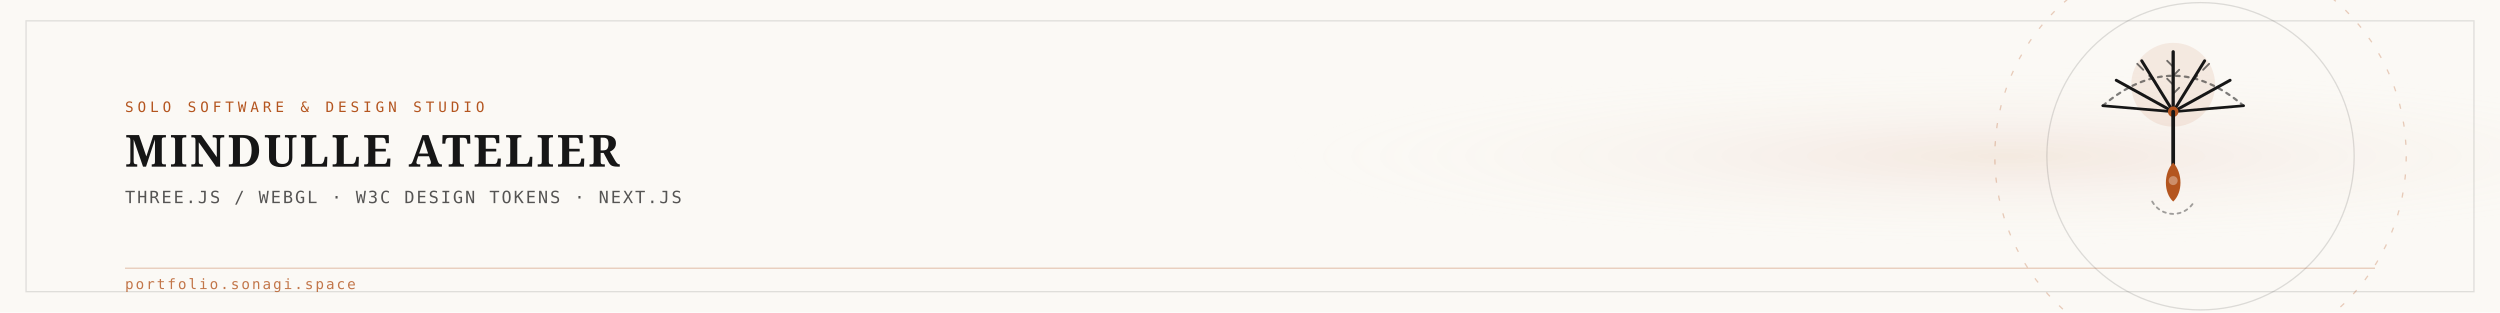
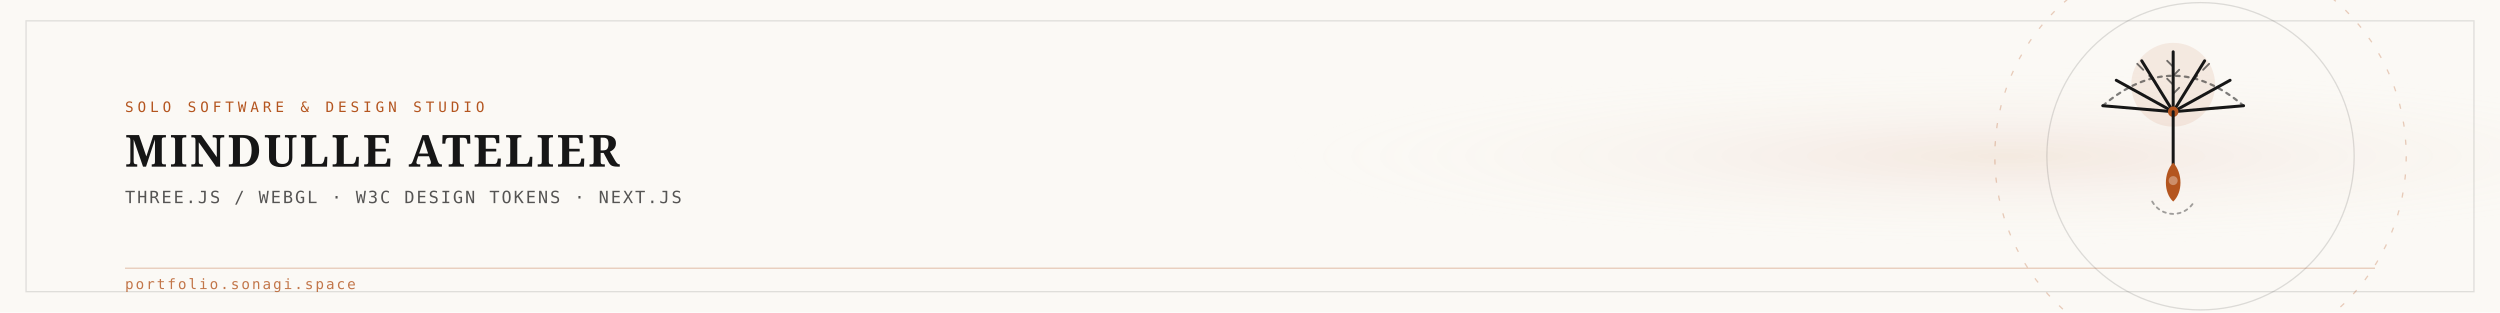
<svg xmlns="http://www.w3.org/2000/svg" viewBox="0 0 1920 240" width="1920" height="240" fill="none">
  <defs>
    <radialGradient id="bGlow" cx="80%" cy="50%" r="48%">
      <stop offset="0%" stop-color="#B4551F" stop-opacity="0.10" />
      <stop offset="60%" stop-color="#FBF9F5" stop-opacity="0" />
    </radialGradient>
  </defs>
  <rect width="1920" height="240" fill="#FBF9F5" />
  <rect width="1920" height="240" fill="url(#bGlow)" />
  <rect x="20" y="16" width="1880" height="208" stroke="rgba(22,22,22,0.12)" stroke-width="1" />
  <line x1="96" y1="206" x2="1824" y2="206" stroke="rgba(180,85,31,0.28)" stroke-width="1" />
  <circle cx="1690" cy="120" r="158" stroke="rgba(180,85,31,0.28)" stroke-width="1" stroke-dasharray="4 10" />
  <circle cx="1690" cy="120" r="118" stroke="rgba(22,22,22,0.14)" stroke-width="1" />
  <g transform="translate(1600, 26) scale(1.15)">
    <circle cx="60" cy="34" r="28" fill="rgba(180,85,31,0.10)" />
-     <line x1="60" y1="52" x2="60" y2="12" stroke="#161616" stroke-width="2.2" stroke-linecap="round" />
+     <line x1="60" y1="52" x2="60" y2="12" stroke="#161616" stroke-width="2" stroke-linecap="round" />
    <line x1="60" y1="52" x2="39" y2="18" stroke="#161616" stroke-width="2" stroke-linecap="round" />
    <line x1="60" y1="52" x2="81" y2="18" stroke="#161616" stroke-width="2" stroke-linecap="round" />
    <line x1="60" y1="52" x2="22" y2="31" stroke="#161616" stroke-width="2" stroke-linecap="round" />
    <line x1="60" y1="52" x2="98" y2="31" stroke="#161616" stroke-width="2" stroke-linecap="round" />
-     <line x1="60" y1="52" x2="13" y2="48" stroke="#161616" stroke-width="1.8" stroke-linecap="round" />
-     <line x1="60" y1="52" x2="107" y2="48" stroke="#161616" stroke-width="1.8" stroke-linecap="round" />
+     <line x1="60" y1="52" x2="13" y2="48" stroke="#161616" stroke-width="2" stroke-linecap="round" />
+     <line x1="60" y1="52" x2="107" y2="48" stroke="#161616" stroke-width="2" stroke-linecap="round" />
    <path d="M 60 22 L 56 18 M 60 28 L 64 24 M 60 34 L 56 30 M 60 40 L 64 36 M 48 32 L 44 28 M 40 24 L 36 20 M 72 32 L 76 28 M 80 24 L 84 20" stroke="#161616" stroke-width="1.25" stroke-linecap="round" opacity="0.6" />
    <path d="M 13 48 Q 60 8 107 48" stroke="#161616" stroke-width="1.5" stroke-linecap="round" stroke-dasharray="2.5 3.5" opacity="0.55" />
    <circle cx="60" cy="52" r="3.5" fill="#B4551F" />
-     <line x1="60" y1="52" x2="60" y2="87" stroke="#161616" stroke-width="2.5" stroke-linecap="round" />
+     <line x1="60" y1="52" x2="60" y2="87" stroke="#161616" stroke-width="2" stroke-linecap="round" />
    <path d="M 60 86 C 53.5 93, 53.5 106, 60 112 C 66.5 106, 66.5 93, 60 86 Z" fill="#B4551F" />
    <circle cx="60" cy="98" r="3" fill="#FBF9F5" opacity="0.35" />
    <path d="M 46 112 A 16 16 0 0 0 74 112" stroke="#161616" stroke-width="1.25" stroke-linecap="round" stroke-dasharray="2 3" opacity="0.4" />
  </g>
  <text x="96" y="86" fill="#B4551F" font-family="JetBrains Mono, ui-monospace, monospace" font-size="11" letter-spacing="3">SOLO SOFTWARE &amp; DESIGN STUDIO</text>
  <text x="96" y="128" fill="#161616" font-family="Cormorant Garamond, Georgia, serif" font-size="34" font-weight="600" letter-spacing="2">MINDULLE ATELIER</text>
  <text x="96" y="156" fill="rgba(22,22,22,0.72)" font-family="JetBrains Mono, ui-monospace, monospace" font-size="13" letter-spacing="1.5">THREE.JS / WEBGL · W3C DESIGN TOKENS · NEXT.JS</text>
  <text x="96" y="222" fill="rgba(180,85,31,0.80)" font-family="JetBrains Mono, ui-monospace, monospace" font-size="11" letter-spacing="1.5">portfolio.sonagi.space</text>
</svg>
